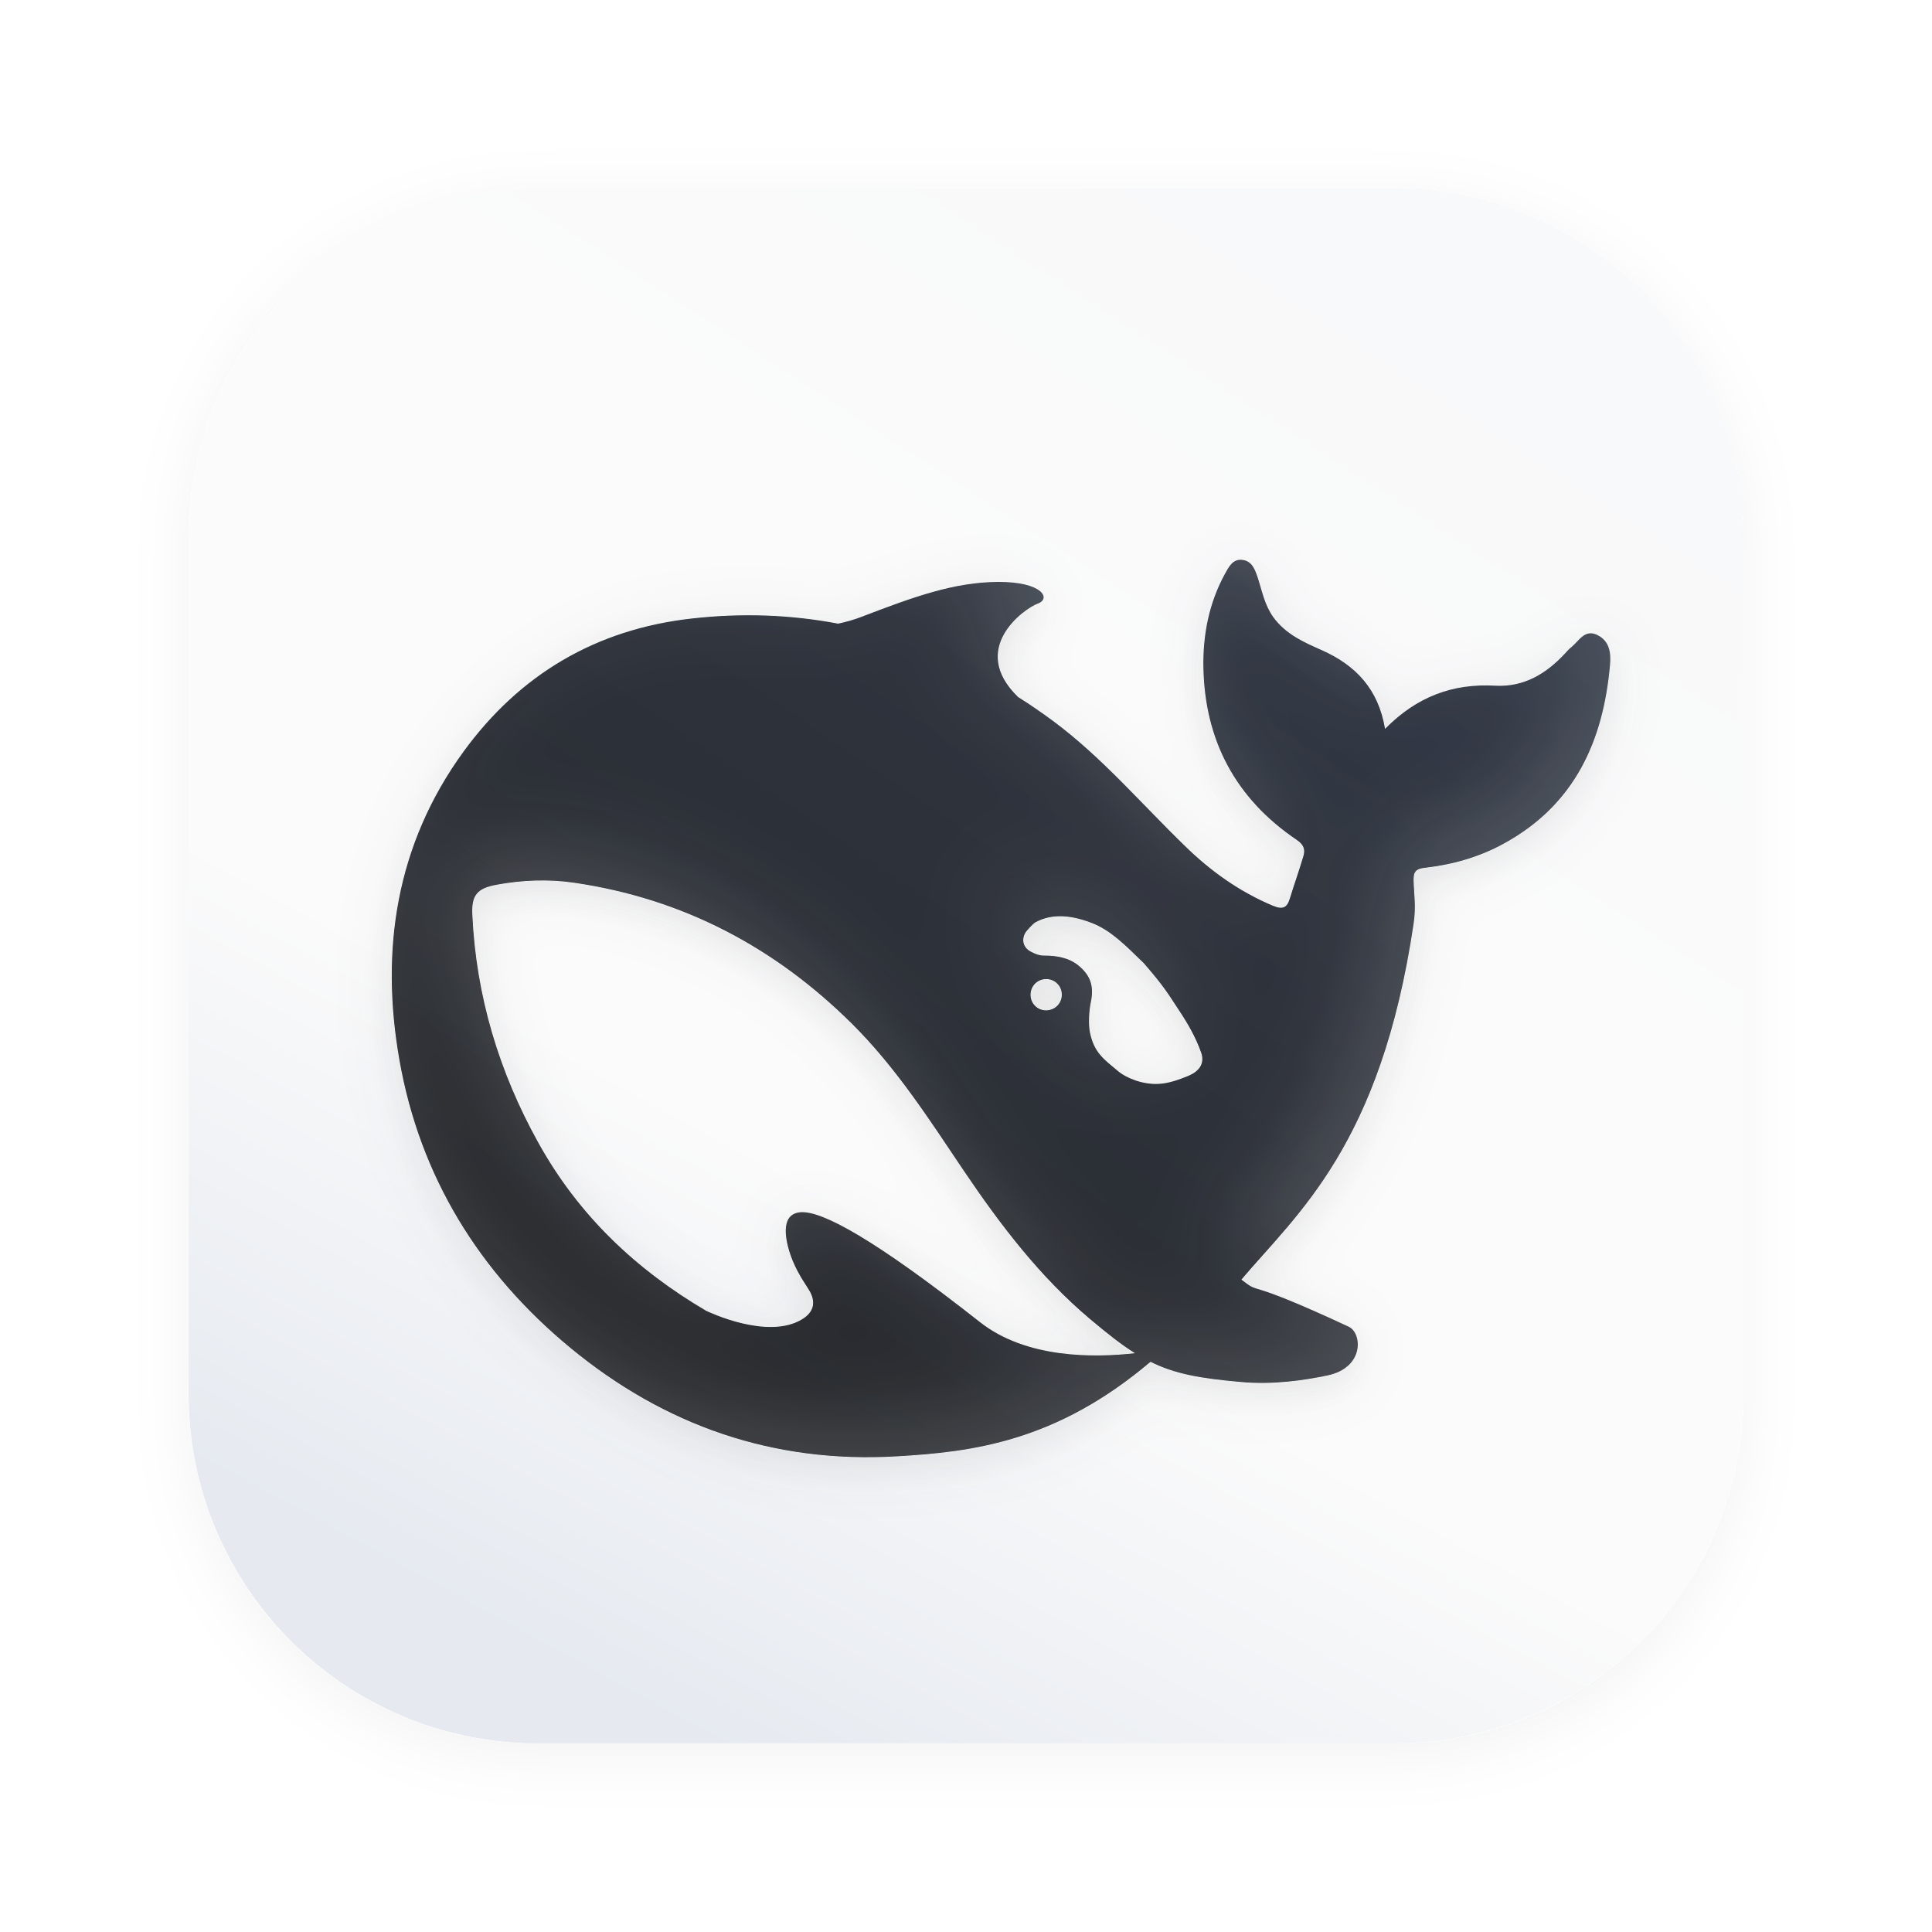
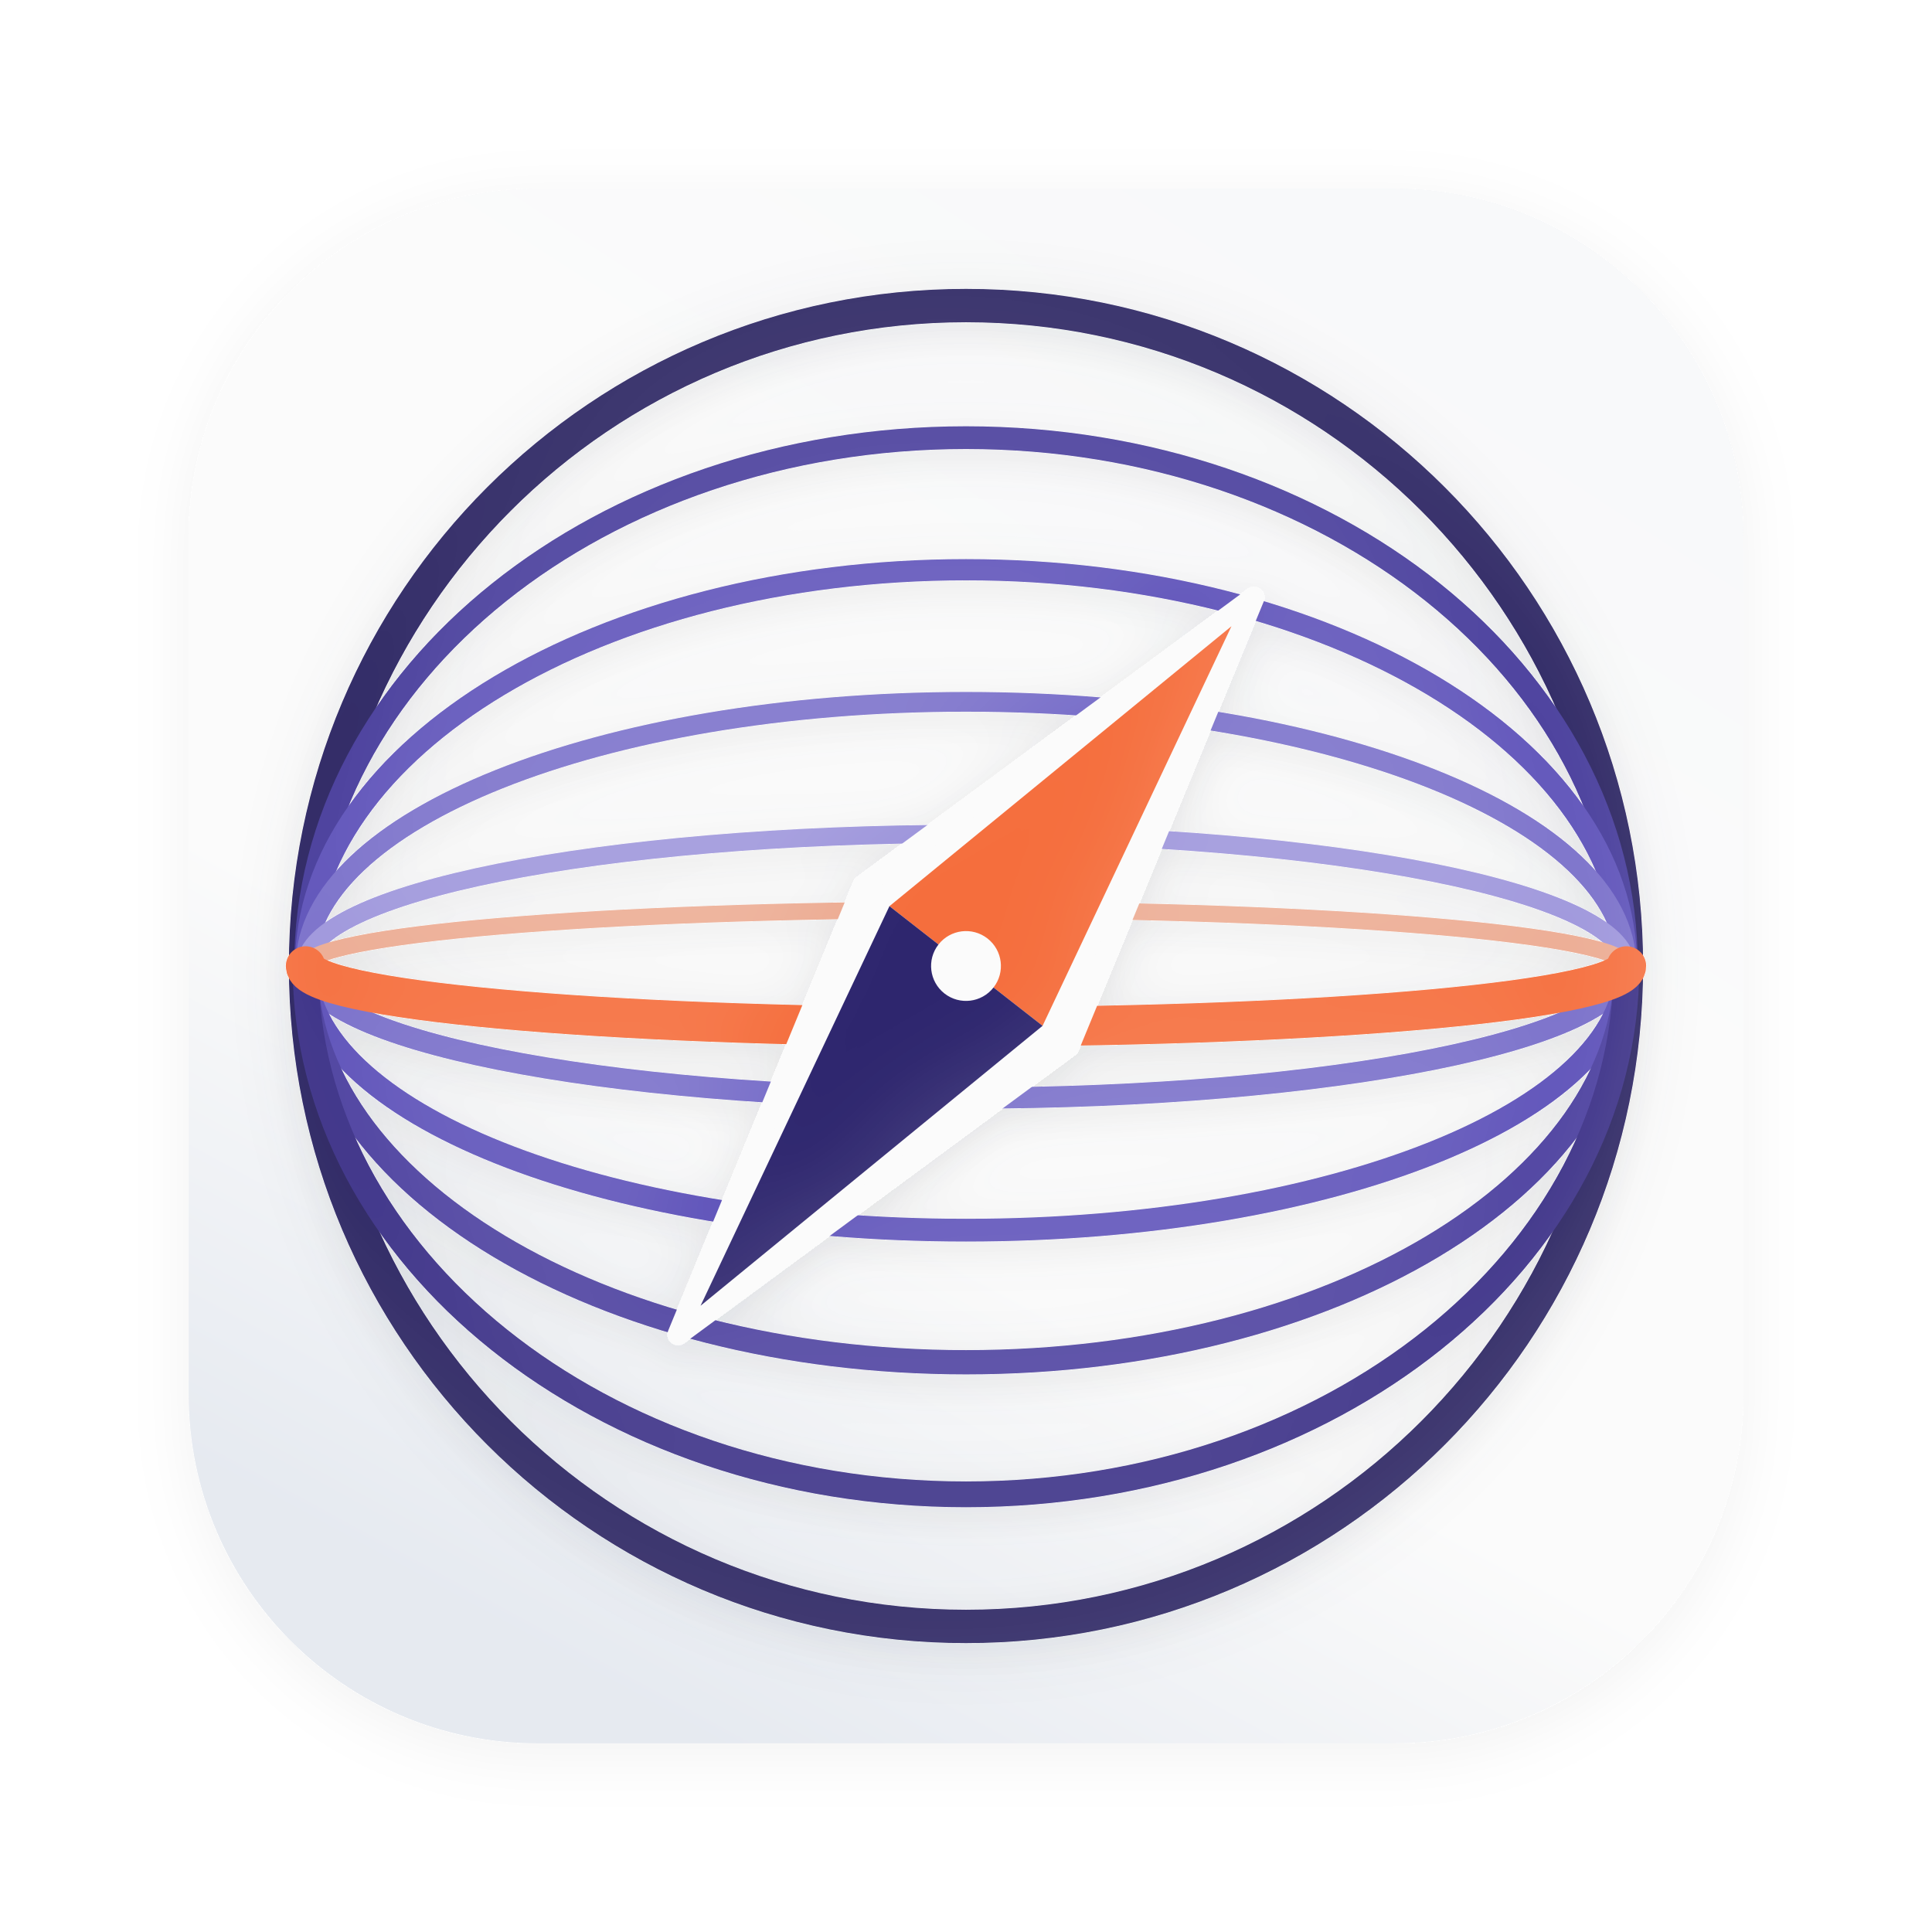
<svg xmlns="http://www.w3.org/2000/svg" width="1024" height="1024" viewBox="0 0 1024 1024" fill="none">
  <g transform="translate(100 100) scale(0.8046875) translate(-40 -32)">
    <g filter="url(#filter0_d_1637_371)">
      <rect rx="230" width="1024" height="1024" transform="translate(40 32)" fill="#FBFBFB" />
      <rect rx="230" width="1024" height="1024" transform="translate(40 32)" fill="url(#paint0_linear_1637_371)" fill-opacity="0.4" />
      <rect rx="230" width="1024" height="1024" transform="translate(40 32)" fill="url(#paint1_linear_1637_371)" fill-opacity="0.8" />
      <g filter="url(#filter1_ddi_1637_371)">
-         <path d="M968.002 326.025C959.5 321.85 955.842 329.804 950.865 333.835C949.162 335.143 947.722 336.834 946.283 338.393C933.859 351.673 919.336 360.407 900.376 359.363C872.649 357.804 848.963 366.525 828.035 387.759C823.586 361.583 808.812 345.951 786.313 335.936C774.536 330.729 762.64 325.51 754.401 314.186C748.645 306.112 747.074 297.127 744.195 288.274C742.36 282.936 740.538 277.465 734.385 276.554C727.718 275.51 725.103 281.112 722.476 285.803C712.006 304.95 707.952 326.039 708.349 347.405C709.26 395.463 729.54 433.742 769.823 460.962C774.404 464.094 775.579 467.212 774.14 471.771C771.394 481.153 768.119 490.257 765.241 499.639C763.406 505.624 760.66 506.933 754.256 504.329C732.154 495.08 713.049 481.417 696.175 464.874C667.524 437.138 641.633 406.536 609.325 382.566C601.733 376.964 594.154 371.758 586.298 366.802C553.33 334.773 590.616 308.464 599.251 305.333C608.282 302.082 602.393 290.877 573.214 291.009C544.048 291.141 517.364 300.906 483.353 313.935C478.389 315.891 473.147 317.318 467.786 318.494C436.917 312.64 404.873 311.332 371.377 315.111C308.332 322.141 257.975 351.964 220.953 402.876C176.471 464.081 166.014 533.624 178.835 606.153C192.302 682.594 231.291 745.887 291.194 795.372C353.328 846.68 424.876 871.813 506.498 866.99C556.076 864.122 611.279 857.489 673.532 804.74C689.23 812.55 705.708 815.681 733.052 818.02C754.111 819.976 774.391 816.976 790.076 813.726C814.674 808.519 812.971 785.726 804.072 781.564C731.995 747.962 747.826 761.638 733.435 750.565C770.06 707.198 825.263 662.139 846.85 516.156C848.553 504.567 847.114 497.273 846.85 487.892C846.718 482.157 848.025 479.95 854.574 479.303C872.623 477.215 890.156 472.273 906.238 463.42C952.938 437.892 971.765 395.965 976.215 345.7C976.875 338.01 976.083 330.069 967.976 326.039L968.002 326.025ZM561.067 778.432C491.222 723.477 457.343 705.374 443.347 706.154C430.263 706.933 432.626 721.918 435.505 731.682C438.515 741.315 442.436 747.962 447.929 756.418C451.718 762.021 454.346 770.345 444.14 776.609C421.641 790.549 382.533 771.918 380.698 771.006C335.174 744.182 297.109 708.757 270.293 660.316C244.389 613.698 229.35 563.685 226.868 510.302C226.208 497.406 230.01 492.847 242.831 490.508C259.704 487.376 277.106 486.729 293.98 489.2C365.264 499.625 425.959 531.523 476.844 582.052C505.878 610.831 527.861 645.213 550.491 678.815C574.561 714.492 600.452 748.49 633.42 776.358C645.066 786.122 654.348 793.548 663.247 799.019C636.431 802.018 591.698 802.666 561.08 778.445L561.067 778.432ZM594.55 562.905C594.55 557.171 599.132 552.625 604.888 552.625C606.195 552.625 607.371 552.876 608.414 553.273C609.853 553.801 611.16 554.581 612.203 555.744C614.038 557.567 615.081 560.17 615.081 562.905C615.081 568.64 610.5 573.185 604.743 573.185C598.987 573.185 594.537 568.627 594.537 562.905H594.55ZM698.539 616.301C691.871 619.037 685.19 621.375 678.787 621.64C668.845 622.155 657.992 618.125 652.103 613.17C642.953 605.479 636.404 601.185 633.658 587.773C632.483 582.039 633.13 573.185 634.186 568.111C636.536 557.171 633.922 550.141 626.212 543.759C619.927 538.553 611.952 537.112 603.185 537.112C599.911 537.112 596.914 535.685 594.682 534.509C591.025 532.686 588.015 528.127 590.893 522.525C591.804 520.701 596.254 516.275 597.297 515.495C609.206 508.716 622.937 510.936 635.625 516.01C647.403 520.833 656.288 529.686 669.109 542.186C682.193 557.289 684.543 561.465 692.003 572.789C697.892 581.642 703.252 590.759 706.909 601.185C709.128 607.699 706.249 613.038 698.539 616.288V616.301Z" fill="url(#paint2_linear_1637_371)" fill-opacity="0.9" />
+         <path d="M 117 544 A 435 435 0 1 0 987 544 A 435 435 0 1 0 117 544" stroke="#261F5E" stroke-width="22" />
+         <path d="M 117 544 A 435 348 0 0 1 987 544" stroke="#433899" stroke-width="15" stroke-linecap="round" />
+         <path d="M 117 544 A 435 261 0 0 1 987 544" stroke="#5B4FB8" stroke-width="14" stroke-linecap="round" />
+         <path d="M 117 544 A 435 174 0 0 1 987 544" stroke="#786EC9" stroke-width="13" stroke-linecap="round" />
+         <path d="M 117 544 A 435 87 0 0 1 987 544" stroke="#9D95DB" stroke-width="12" stroke-linecap="round" />
+         <path d="M 117 544 A 435 37 0 0 1 987 544" stroke="#ECAB92" stroke-width="11" stroke-linecap="round" />
+         <path d="M 117 544 A 435 87 0 0 0 987 544" stroke="#786EC9" stroke-width="14" stroke-linecap="round" />
+         <path d="M 117 544 A 435 174 0 0 0 987 544" stroke="#5B4FB8" stroke-width="15" stroke-linecap="round" />
+         <path d="M 117 544 A 435 261 0 0 0 987 544" stroke="#4A3E9E" stroke-width="16" stroke-linecap="round" />
+         <path d="M 117 544 A 435 348 0 0 0 987 544" stroke="#382D85" stroke-width="17" stroke-linecap="round" />
+         <path d="M 117 544 A 435 40 0 0 0 987 544" stroke="#F56E3D" stroke-width="26" stroke-linecap="round" />
+         <g transform="translate(552 544) rotate(38)">
+           <path d="M 0 -308 L 86 0 L 0 308 L -86 0 Z" fill="#FBFBFB" stroke="#FBFBFB" stroke-width="14" stroke-linejoin="round" />
+           <path d="M 0 -284 L 64 0 L -64 0 Z" fill="#F56E3D" />
+           <path d="M 0 284 L 64 0 L -64 0 Z" fill="#2E266E" />
+           <path d="M -23 0 A 23 23 0 1 0 23 0 A 23 23 0 1 0 -23 0 Z" fill="#FBFBFB" />
+         </g>
      </g>
    </g>
  </g>
  <defs>
    <filter id="filter0_d_1637_371" x="-8" y="-16" width="1120" height="1120" filterUnits="userSpaceOnUse" color-interpolation-filters="sRGB">
      <feFlood flood-opacity="0" result="BackgroundImageFix" />
      <feColorMatrix in="SourceAlpha" type="matrix" values="0 0 0 0 0 0 0 0 0 0 0 0 0 0 0 0 0 0 127 0" result="hardAlpha" />
      <feOffset dy="8" />
      <feGaussianBlur stdDeviation="20" />
      <feComposite in2="hardAlpha" operator="out" />
      <feColorMatrix type="matrix" values="0 0 0 0 0 0 0 0 0 0 0 0 0 0 0 0 0 0 0.05 0" />
      <feBlend mode="normal" in2="BackgroundImageFix" result="effect1_dropShadow_1637_371" />
      <feBlend mode="normal" in="BackgroundImageFix" in2="effect1_dropShadow_1637_371" result="BackgroundImageFix" />
      <feBlend mode="normal" in="SourceGraphic" in2="BackgroundImageFix" result="shape" />
    </filter>
-     <filter id="filter1_ddi_1637_371" x="133.744" y="240.427" width="882.652" height="671.147" filterUnits="userSpaceOnUse" color-interpolation-filters="sRGB">
+     <filter id="filter1_ddi_1637_371" x="0" y="0" width="1104" height="1104" filterUnits="userSpaceOnUse" color-interpolation-filters="sRGB">
      <feFlood flood-opacity="0" result="BackgroundImageFix" />
      <feColorMatrix in="SourceAlpha" type="matrix" values="0 0 0 0 0 0 0 0 0 0 0 0 0 0 0 0 0 0 127 0" result="hardAlpha" />
      <feOffset dy="4" />
      <feGaussianBlur stdDeviation="20" />
      <feComposite in2="hardAlpha" operator="out" />
      <feColorMatrix type="matrix" values="0 0 0 0 0.176 0 0 0 0 0.192 0 0 0 0 0.231 0 0 0 0.08 0" />
      <feBlend mode="normal" in2="BackgroundImageFix" result="effect1_dropShadow_1637_371" />
      <feColorMatrix in="SourceAlpha" type="matrix" values="0 0 0 0 0 0 0 0 0 0 0 0 0 0 0 0 0 0 127 0" result="hardAlpha" />
      <feOffset dy="8" />
      <feGaussianBlur stdDeviation="8" />
      <feComposite in2="hardAlpha" operator="out" />
      <feColorMatrix type="matrix" values="0 0 0 0 0.173 0 0 0 0 0.188 0 0 0 0 0.224 0 0 0 0.04 0" />
      <feBlend mode="normal" in2="effect1_dropShadow_1637_371" result="effect2_dropShadow_1637_371" />
      <feBlend mode="normal" in="SourceGraphic" in2="BackgroundImageFix" result="shape" />
      <feColorMatrix in="SourceAlpha" type="matrix" values="0 0 0 0 0 0 0 0 0 0 0 0 0 0 0 0 0 0 127 0" result="hardAlpha" />
      <feOffset dx="-16" dy="-20" />
      <feGaussianBlur stdDeviation="30" />
      <feComposite in2="hardAlpha" operator="arithmetic" k2="-1" k3="1" />
      <feColorMatrix type="matrix" values="0 0 0 0 1 0 0 0 0 1 0 0 0 0 1 0 0 0 0.15 0" />
      <feBlend mode="normal" in2="shape" result="effect3_innerShadow_1637_371" />
      <feBlend mode="normal" in="effect3_innerShadow_1637_371" in2="effect2_dropShadow_1637_371" result="effect3_innerShadow_1637_371" />
    </filter>
    <linearGradient id="paint0_linear_1637_371" x1="973.58" y1="1.59609e-05" x2="378.123" y2="917.86" gradientUnits="userSpaceOnUse">
      <stop offset="0.142" stop-color="#D4DBE9" />
      <stop offset="0.486" stop-color="#FBFBFB" />
    </linearGradient>
    <linearGradient id="paint1_linear_1637_371" x1="603.371" y1="445.063" x2="239.356" y2="1111.41" gradientUnits="userSpaceOnUse">
      <stop offset="0.363" stop-color="#FBFBFB" />
      <stop offset="0.83" stop-color="#E1E6EE" />
    </linearGradient>
-     <linearGradient id="paint2_linear_1637_371" x1="849.855" y1="39.085" x2="331.636" y2="802.645" gradientUnits="userSpaceOnUse">
-       <stop offset="0.086" stop-color="#1C2434" />
-       <stop offset="1" stop-color="#0F1115" />
-     </linearGradient>
  </defs>
</svg>
